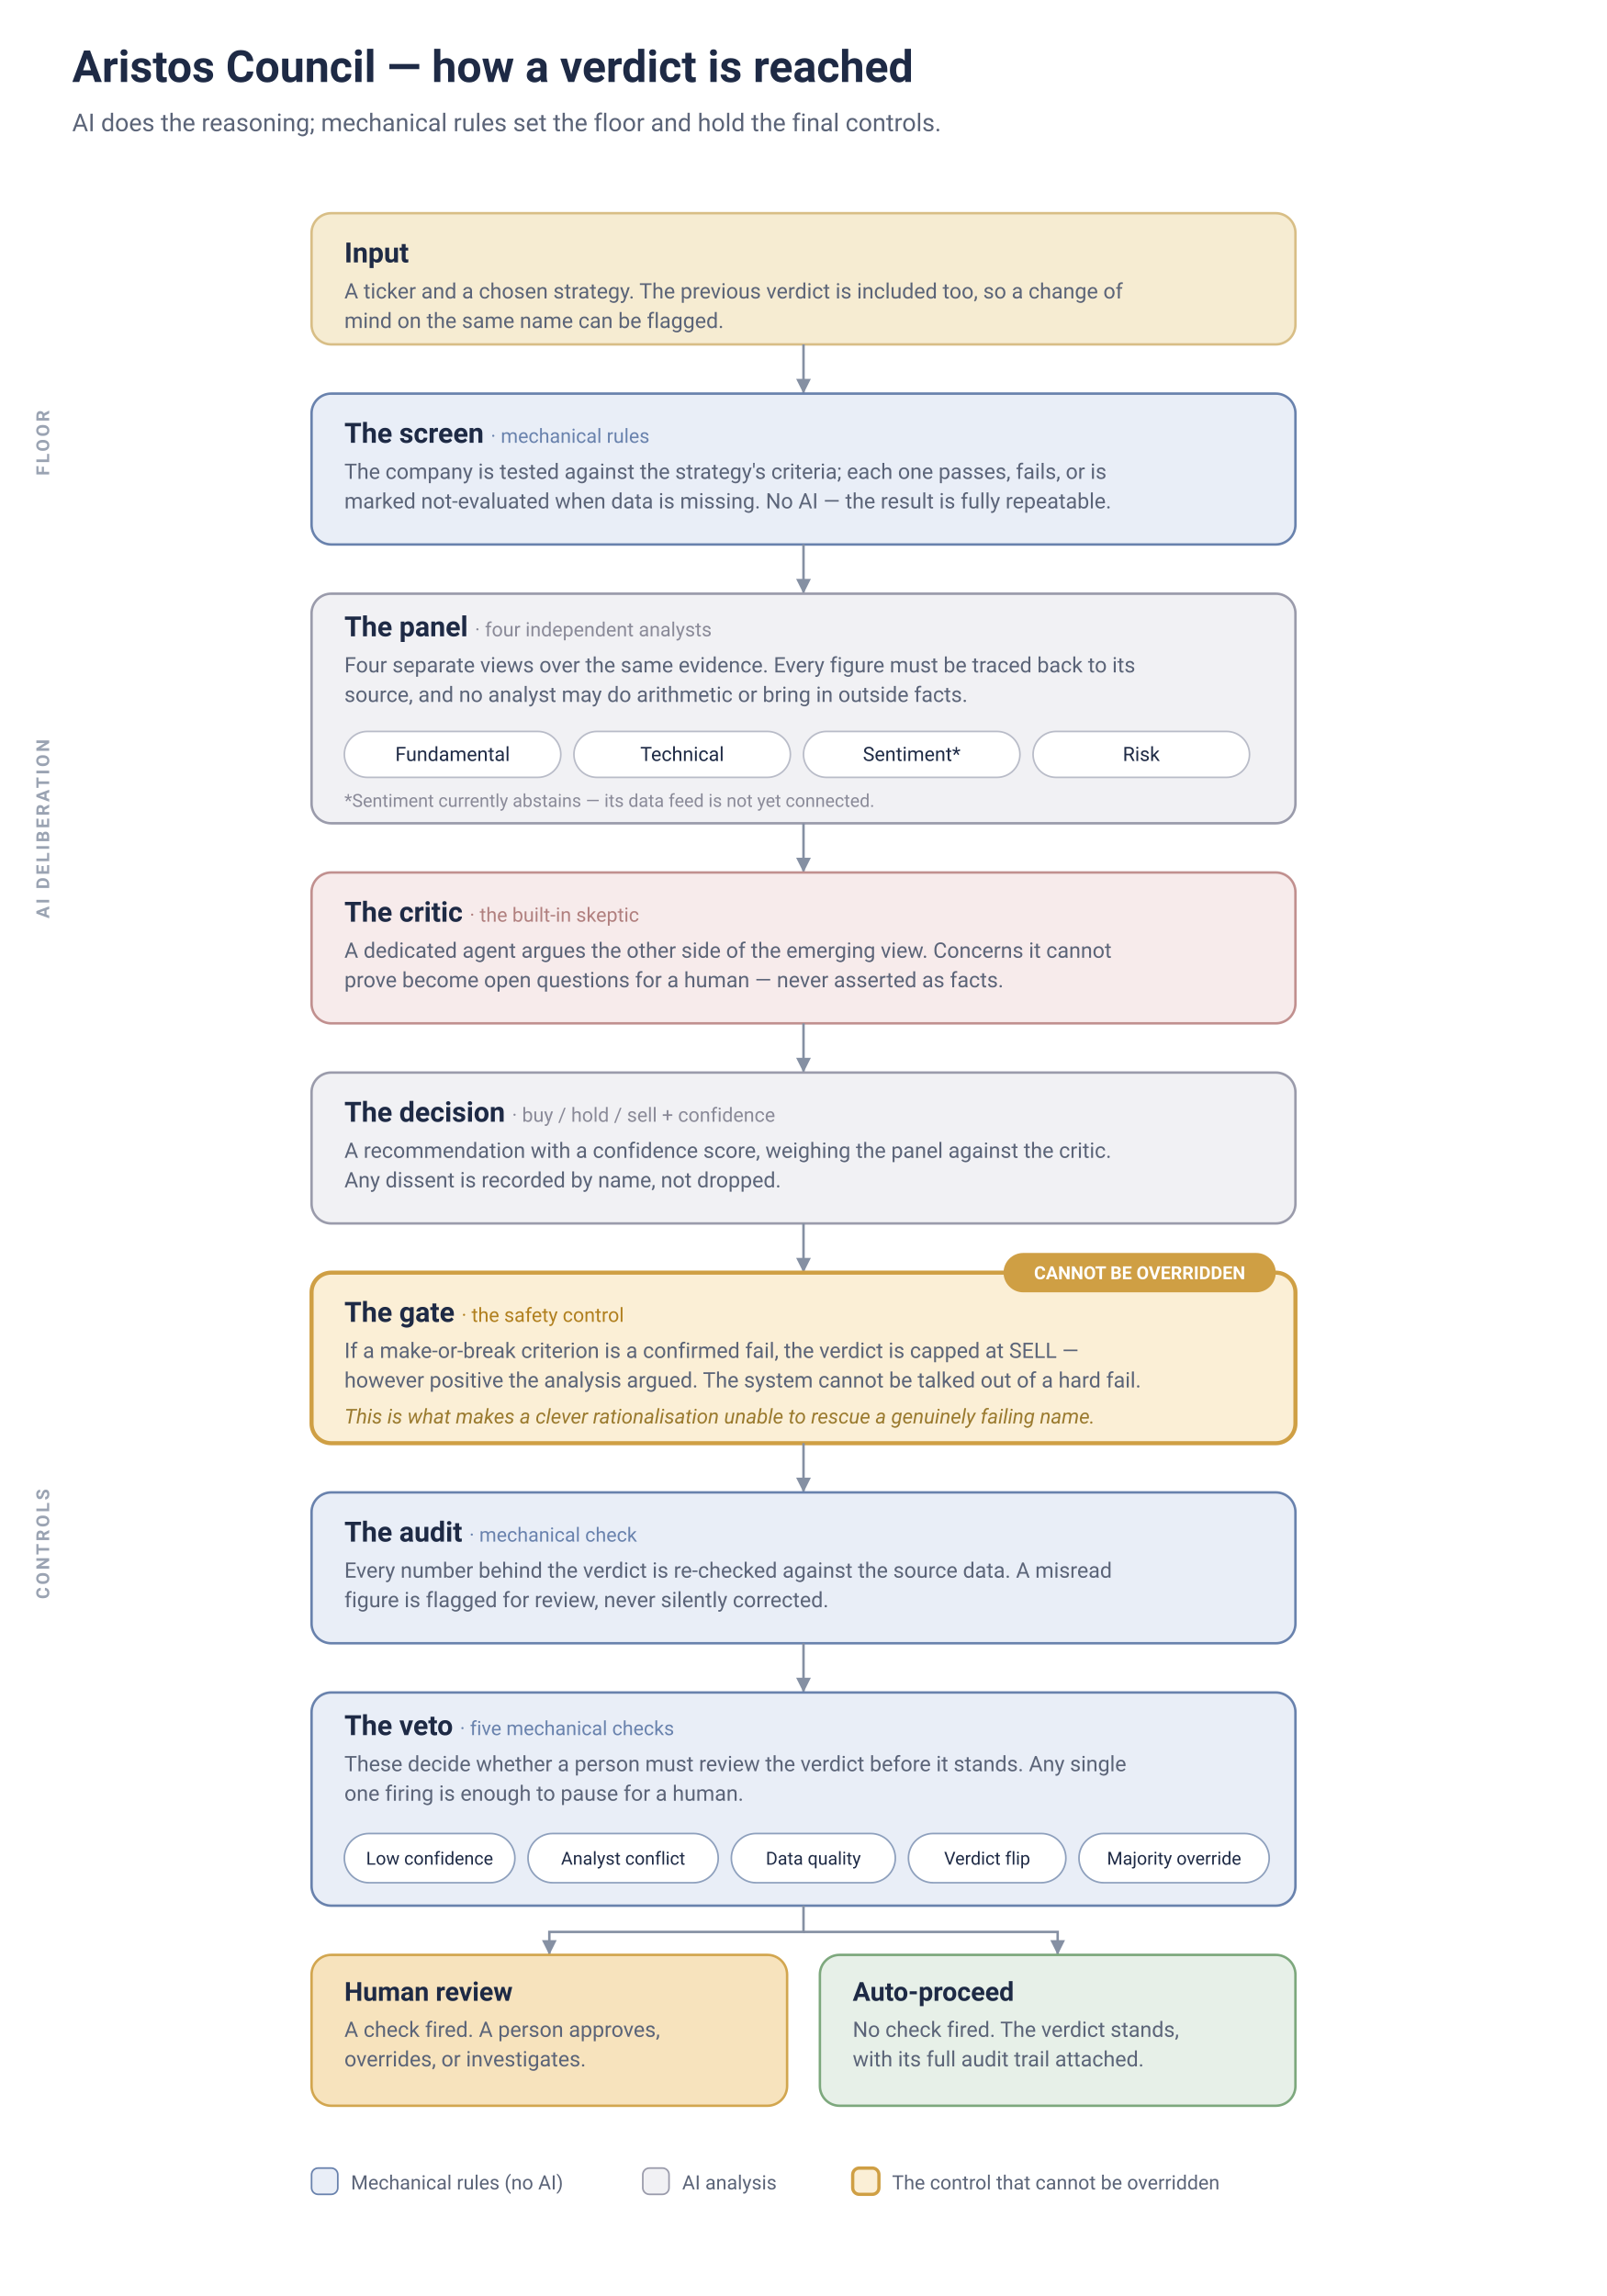
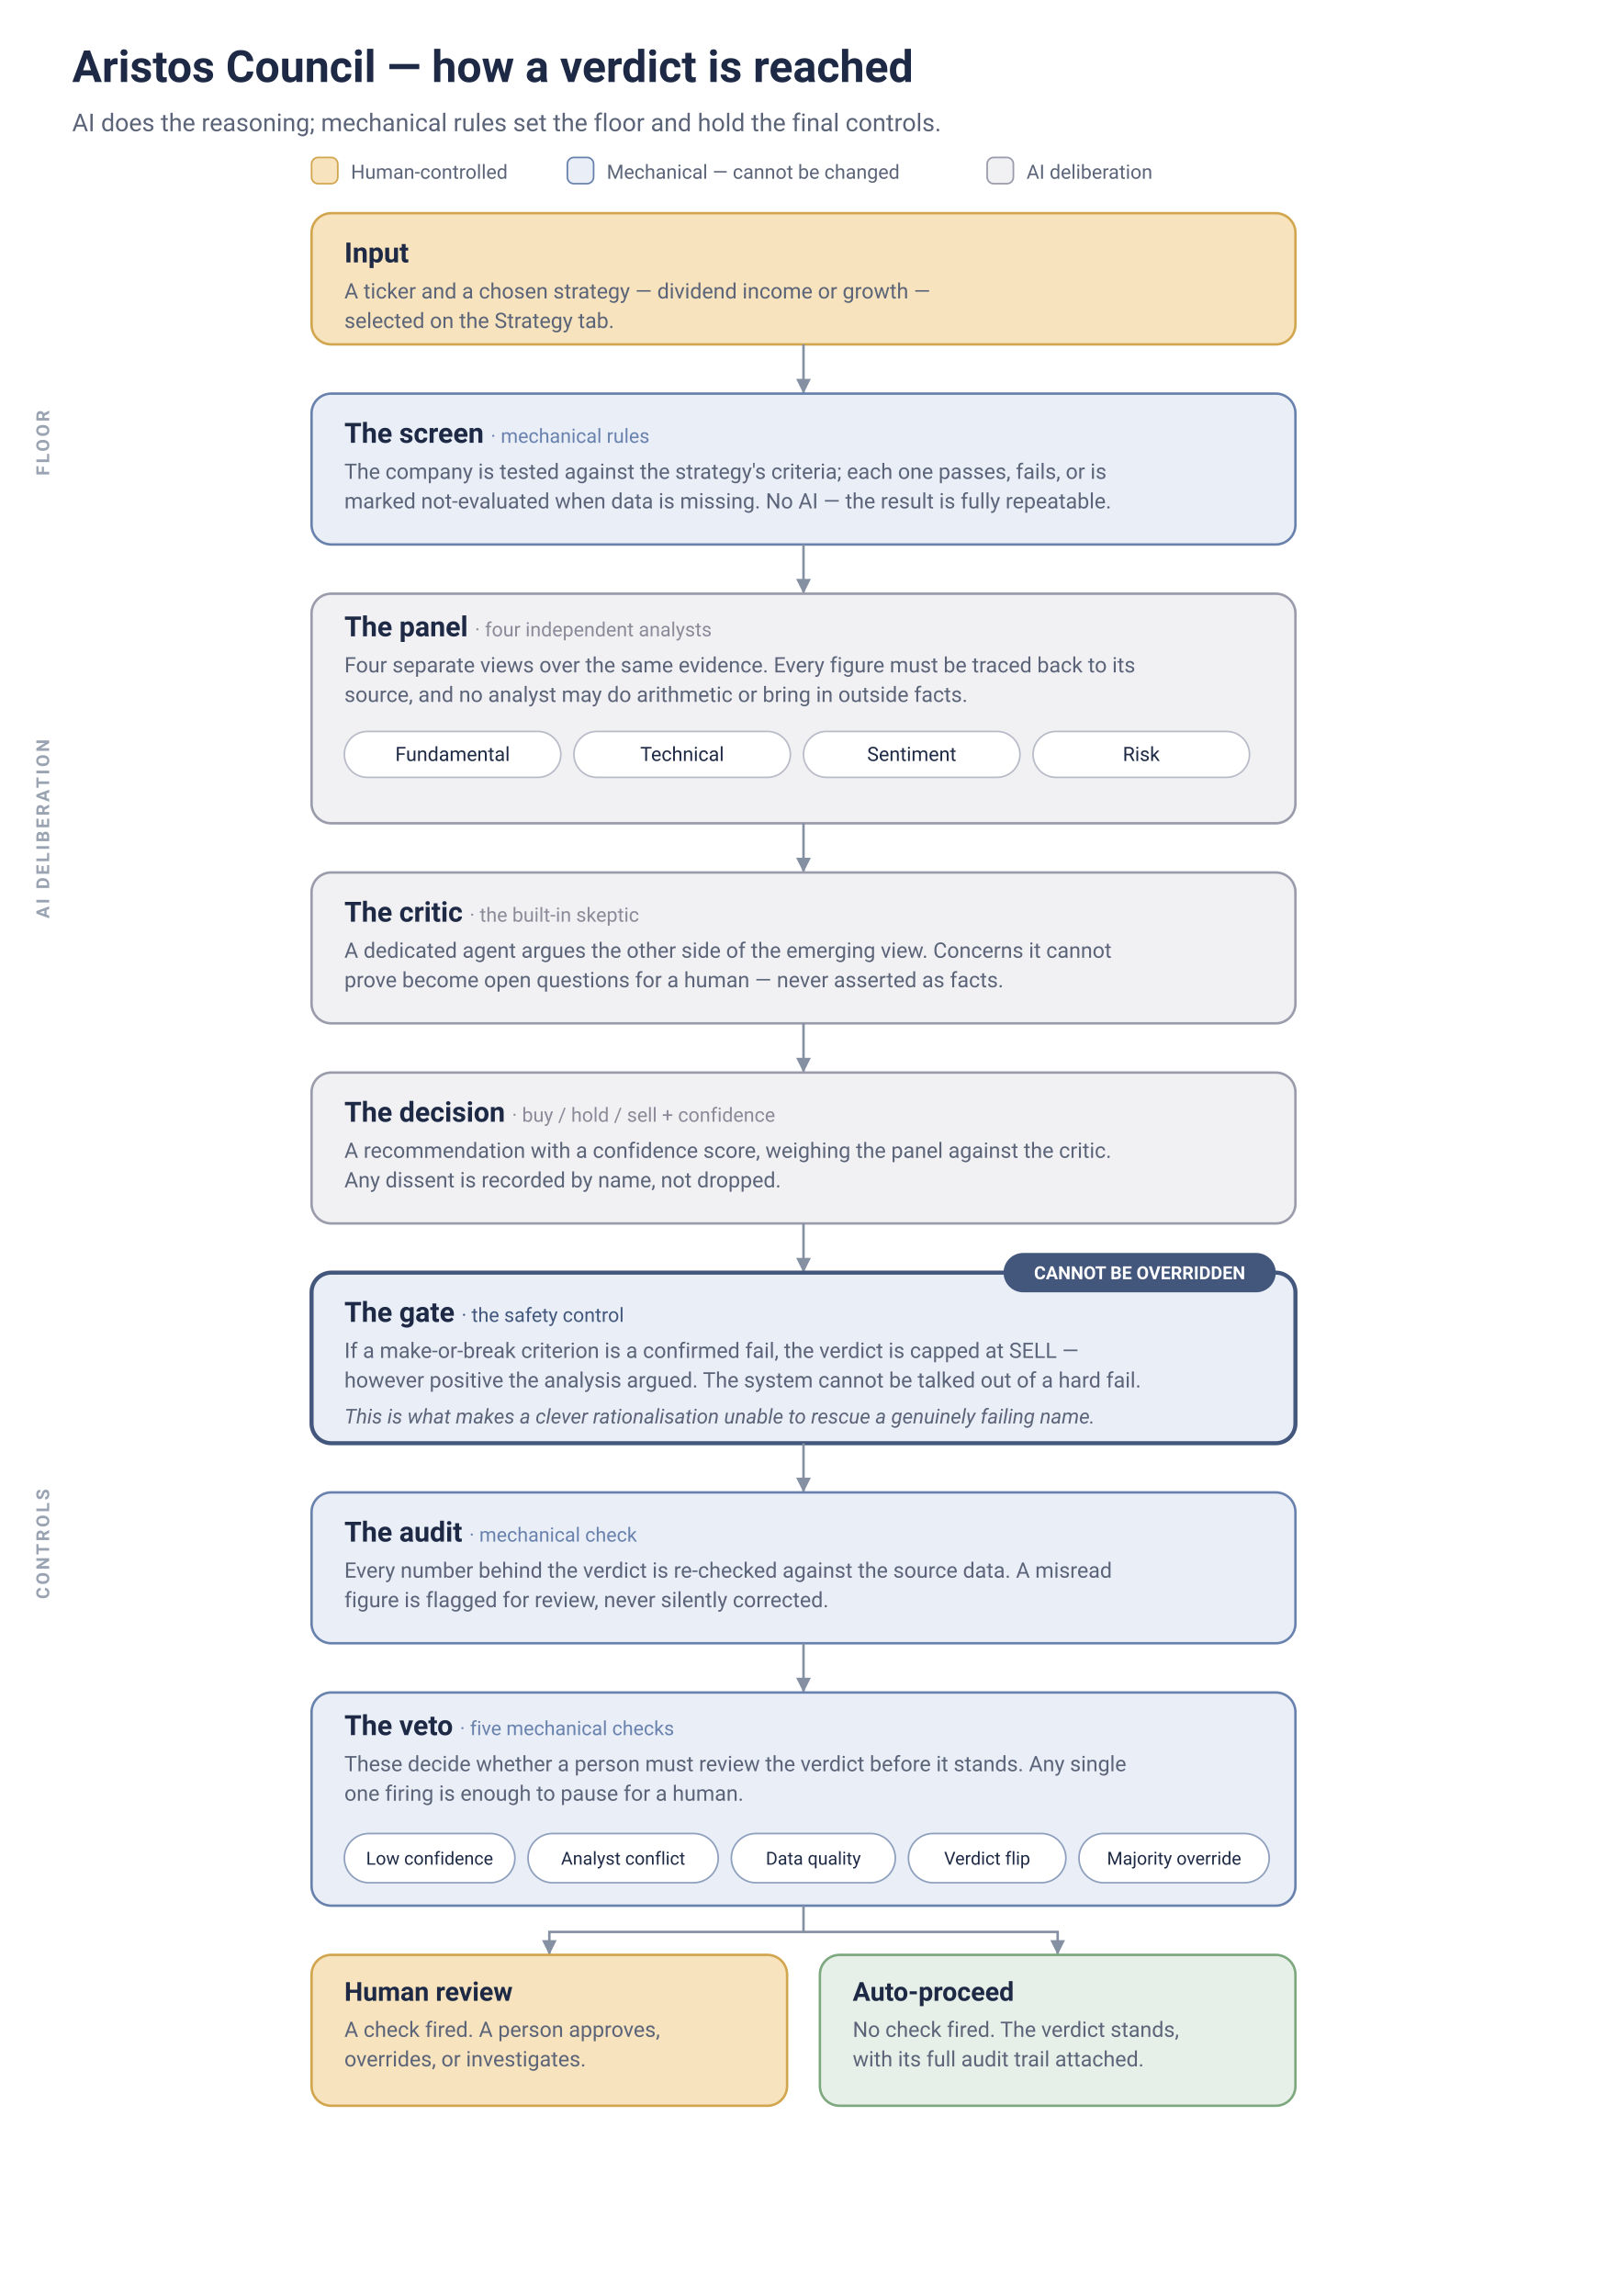
<svg xmlns="http://www.w3.org/2000/svg" viewBox="0 0 980 1400" font-family="-apple-system, 'Segoe UI', Roboto, Helvetica, Arial, sans-serif">
  <defs>
    <marker id="arrow" markerWidth="10" markerHeight="10" refX="6" refY="3" orient="auto" markerUnits="strokeWidth">
      <path d="M0,0 L6,3 L0,6 Z" fill="#8590a3" />
    </marker>
  </defs>
  <rect x="0" y="0" width="980" height="1400" fill="#ffffff" />
  <text x="44" y="50" font-size="27" font-weight="700" fill="#1e2a45">Aristos Council — how a verdict is reached</text>
  <text x="44" y="80" font-size="15" fill="#5b6478">AI does the reasoning; mechanical rules set the floor and hold the final controls.</text>
  <text x="30" y="290" font-size="11" font-weight="700" fill="#9aa3b2" letter-spacing="1.5" transform="rotate(-90 30 290)">FLOOR</text>
  <text x="30" y="560" font-size="11" font-weight="700" fill="#9aa3b2" letter-spacing="1.5" transform="rotate(-90 30 560)">AI DELIBERATION</text>
  <text x="30" y="975" font-size="11" font-weight="700" fill="#9aa3b2" letter-spacing="1.5" transform="rotate(-90 30 975)">CONTROLS</text>
-   <rect x="190" y="130" width="600" height="80" rx="12" fill="#f6ecd2" stroke="#d8be86" stroke-width="1.5" />
+   <rect x="190" y="130" width="600" height="80" rx="12" fill="#f7e3bd" stroke="#d2a64f" stroke-width="1.5" />
  <text x="210" y="160" font-size="17" font-weight="700" fill="#1e2a45">Input</text>
-   <text x="210" y="182" font-size="13" fill="#5b6478">A ticker and a chosen strategy. The previous verdict is included too, so a change of</text>
-   <text x="210" y="200" font-size="13" fill="#5b6478">mind on the same name can be flagged.</text>
+   <text x="210" y="182" font-size="13" fill="#5b6478">A ticker and a chosen strategy — dividend income or growth —</text>
+   <text x="210" y="200" font-size="13" fill="#5b6478">selected on the Strategy tab.</text>
  <line x1="490" y1="210" x2="490" y2="240" stroke="#8590a3" stroke-width="1.5" marker-end="url(#arrow)" />
  <rect x="190" y="240" width="600" height="92" rx="12" fill="#e9eef7" stroke="#6982ad" stroke-width="1.5" />
  <text x="210" y="270" font-size="17" font-weight="700" fill="#1e2a45">The screen <tspan font-size="12" font-weight="400" fill="#6982ad">· mechanical rules</tspan>
  </text>
  <text x="210" y="292" font-size="13" fill="#5b6478">The company is tested against the strategy's criteria; each one passes, fails, or is</text>
  <text x="210" y="310" font-size="13" fill="#5b6478">marked not-evaluated when data is missing. No AI — the result is fully repeatable.</text>
  <line x1="490" y1="332" x2="490" y2="362" stroke="#8590a3" stroke-width="1.5" marker-end="url(#arrow)" />
  <rect x="190" y="362" width="600" height="140" rx="12" fill="#f1f1f4" stroke="#9a9bab" stroke-width="1.5" />
  <text x="210" y="388" font-size="17" font-weight="700" fill="#1e2a45">The panel <tspan font-size="12" font-weight="400" fill="#8a8a98">· four independent analysts</tspan>
  </text>
  <text x="210" y="410" font-size="13" fill="#5b6478">Four separate views over the same evidence. Every figure must be traced back to its</text>
  <text x="210" y="428" font-size="13" fill="#5b6478">source, and no analyst may do arithmetic or bring in outside facts.</text>
  <rect x="210" y="446" width="132" height="28" rx="14" fill="#ffffff" stroke="#b9bcc8" />
  <text x="276" y="464" font-size="12" fill="#1e2a45" text-anchor="middle">Fundamental</text>
  <rect x="350" y="446" width="132" height="28" rx="14" fill="#ffffff" stroke="#b9bcc8" />
  <text x="416" y="464" font-size="12" fill="#1e2a45" text-anchor="middle">Technical</text>
  <rect x="490" y="446" width="132" height="28" rx="14" fill="#ffffff" stroke="#b9bcc8" />
-   <text x="556" y="464" font-size="12" fill="#1e2a45" text-anchor="middle">Sentiment*</text>
+   <text x="556" y="464" font-size="12" fill="#1e2a45" text-anchor="middle">Sentiment</text>
  <rect x="630" y="446" width="132" height="28" rx="14" fill="#ffffff" stroke="#b9bcc8" />
  <text x="696" y="464" font-size="12" fill="#1e2a45" text-anchor="middle">Risk</text>
-   <text x="210" y="492" font-size="11" fill="#8a8a98">*Sentiment currently abstains — its data feed is not yet connected.</text>
  <line x1="490" y1="502" x2="490" y2="532" stroke="#8590a3" stroke-width="1.5" marker-end="url(#arrow)" />
-   <rect x="190" y="532" width="600" height="92" rx="12" fill="#f7ebeb" stroke="#c1908f" stroke-width="1.5" />
-   <text x="210" y="562" font-size="17" font-weight="700" fill="#1e2a45">The critic <tspan font-size="12" font-weight="400" fill="#b07f7e">· the built-in skeptic</tspan>
+   <rect x="190" y="532" width="600" height="92" rx="12" fill="#f1f1f4" stroke="#9a9bab" stroke-width="1.5" />
+   <text x="210" y="562" font-size="17" font-weight="700" fill="#1e2a45">The critic <tspan font-size="12" font-weight="400" fill="#8a8a98">· the built-in skeptic</tspan>
  </text>
  <text x="210" y="584" font-size="13" fill="#5b6478">A dedicated agent argues the other side of the emerging view. Concerns it cannot</text>
  <text x="210" y="602" font-size="13" fill="#5b6478">prove become open questions for a human — never asserted as facts.</text>
  <line x1="490" y1="624" x2="490" y2="654" stroke="#8590a3" stroke-width="1.5" marker-end="url(#arrow)" />
  <rect x="190" y="654" width="600" height="92" rx="12" fill="#f1f1f4" stroke="#9a9bab" stroke-width="1.5" />
  <text x="210" y="684" font-size="17" font-weight="700" fill="#1e2a45">The decision <tspan font-size="12" font-weight="400" fill="#8a8a98">· buy / hold / sell + confidence</tspan>
  </text>
  <text x="210" y="706" font-size="13" fill="#5b6478">A recommendation with a confidence score, weighing the panel against the critic.</text>
  <text x="210" y="724" font-size="13" fill="#5b6478">Any dissent is recorded by name, not dropped.</text>
  <line x1="490" y1="746" x2="490" y2="776" stroke="#8590a3" stroke-width="1.5" marker-end="url(#arrow)" />
-   <rect x="190" y="776" width="600" height="104" rx="12" fill="#fbefd6" stroke="#cf9f44" stroke-width="2.5" />
-   <rect x="612" y="764" width="166" height="24" rx="12" fill="#cf9f44" />
+   <rect x="190" y="776" width="600" height="104" rx="12" fill="#e9eef7" stroke="#43577d" stroke-width="2.5" />
+   <rect x="612" y="764" width="166" height="24" rx="12" fill="#43577d" />
  <text x="695" y="780" font-size="11" font-weight="700" fill="#ffffff" text-anchor="middle">CANNOT BE OVERRIDDEN</text>
-   <text x="210" y="806" font-size="17" font-weight="700" fill="#1e2a45">The gate <tspan font-size="12" font-weight="400" fill="#b07f1e">· the safety control</tspan>
+   <text x="210" y="806" font-size="17" font-weight="700" fill="#1e2a45">The gate <tspan font-size="12" font-weight="400" fill="#43577d">· the safety control</tspan>
  </text>
  <text x="210" y="828" font-size="13" fill="#5b6478">If a make-or-break criterion is a confirmed fail, the verdict is capped at SELL —</text>
  <text x="210" y="846" font-size="13" fill="#5b6478">however positive the analysis argued. The system cannot be talked out of a hard fail.</text>
-   <text x="210" y="868" font-size="12.5" font-style="italic" fill="#9a7a2e">This is what makes a clever rationalisation unable to rescue a genuinely failing name.</text>
+   <text x="210" y="868" font-size="12.5" font-style="italic" fill="#5b6478">This is what makes a clever rationalisation unable to rescue a genuinely failing name.</text>
  <line x1="490" y1="880" x2="490" y2="910" stroke="#8590a3" stroke-width="1.5" marker-end="url(#arrow)" />
  <rect x="190" y="910" width="600" height="92" rx="12" fill="#e9eef7" stroke="#6982ad" stroke-width="1.5" />
  <text x="210" y="940" font-size="17" font-weight="700" fill="#1e2a45">The audit <tspan font-size="12" font-weight="400" fill="#6982ad">· mechanical check</tspan>
  </text>
  <text x="210" y="962" font-size="13" fill="#5b6478">Every number behind the verdict is re-checked against the source data. A misread</text>
  <text x="210" y="980" font-size="13" fill="#5b6478">figure is flagged for review, never silently corrected.</text>
  <line x1="490" y1="1002" x2="490" y2="1032" stroke="#8590a3" stroke-width="1.5" marker-end="url(#arrow)" />
  <rect x="190" y="1032" width="600" height="130" rx="12" fill="#e9eef7" stroke="#6982ad" stroke-width="1.5" />
  <text x="210" y="1058" font-size="17" font-weight="700" fill="#1e2a45">The veto <tspan font-size="12" font-weight="400" fill="#6982ad">· five mechanical checks</tspan>
  </text>
  <text x="210" y="1080" font-size="13" fill="#5b6478">These decide whether a person must review the verdict before it stands. Any single</text>
  <text x="210" y="1098" font-size="13" fill="#5b6478">one firing is enough to pause for a human.</text>
  <rect x="210" y="1118" width="104" height="30" rx="15" fill="#ffffff" stroke="#8ea0bd" />
  <text x="262" y="1137" font-size="11" fill="#1e2a45" text-anchor="middle">Low confidence</text>
  <rect x="322" y="1118" width="116" height="30" rx="15" fill="#ffffff" stroke="#8ea0bd" />
  <text x="380" y="1137" font-size="11" fill="#1e2a45" text-anchor="middle">Analyst conflict</text>
  <rect x="446" y="1118" width="100" height="30" rx="15" fill="#ffffff" stroke="#8ea0bd" />
  <text x="496" y="1137" font-size="11" fill="#1e2a45" text-anchor="middle">Data quality</text>
  <rect x="554" y="1118" width="96" height="30" rx="15" fill="#ffffff" stroke="#8ea0bd" />
  <text x="602" y="1137" font-size="11" fill="#1e2a45" text-anchor="middle">Verdict flip</text>
  <rect x="658" y="1118" width="116" height="30" rx="15" fill="#ffffff" stroke="#8ea0bd" />
  <text x="716" y="1137" font-size="11" fill="#1e2a45" text-anchor="middle">Majority override</text>
  <path d="M490,1162 L490,1178 L335,1178 L335,1192" fill="none" stroke="#8590a3" stroke-width="1.5" marker-end="url(#arrow)" />
  <path d="M490,1178 L645,1178 L645,1192" fill="none" stroke="#8590a3" stroke-width="1.5" marker-end="url(#arrow)" />
  <rect x="190" y="1192" width="290" height="92" rx="12" fill="#f7e3bd" stroke="#d2a64f" stroke-width="1.5" />
  <text x="210" y="1220" font-size="16" font-weight="700" fill="#1e2a45">Human review</text>
  <text x="210" y="1242" font-size="13" fill="#5b6478">A check fired. A person approves,</text>
  <text x="210" y="1260" font-size="13" fill="#5b6478">overrides, or investigates.</text>
  <rect x="500" y="1192" width="290" height="92" rx="12" fill="#e7f0e8" stroke="#7da87d" stroke-width="1.5" />
  <text x="520" y="1220" font-size="16" font-weight="700" fill="#1e2a45">Auto-proceed</text>
  <text x="520" y="1242" font-size="13" fill="#5b6478">No check fired. The verdict stands,</text>
  <text x="520" y="1260" font-size="13" fill="#5b6478">with its full audit trail attached.</text>
-   <rect x="190" y="1322" width="16" height="16" rx="4" fill="#e9eef7" stroke="#6982ad" />
-   <text x="214" y="1335" font-size="12" fill="#5b6478">Mechanical rules (no AI)</text>
-   <rect x="392" y="1322" width="16" height="16" rx="4" fill="#f1f1f4" stroke="#9a9bab" />
-   <text x="416" y="1335" font-size="12" fill="#5b6478">AI analysis</text>
-   <rect x="520" y="1322" width="16" height="16" rx="4" fill="#fbefd6" stroke="#cf9f44" stroke-width="2" />
-   <text x="544" y="1335" font-size="12" fill="#5b6478">The control that cannot be overridden</text>
+   <rect x="190" y="96" width="16" height="16" rx="4" fill="#f7e3bd" stroke="#d2a64f" />
+   <text x="214" y="109" font-size="12" fill="#5b6478">Human-controlled</text>
+   <rect x="346" y="96" width="16" height="16" rx="4" fill="#e9eef7" stroke="#6982ad" />
+   <text x="370" y="109" font-size="12" fill="#5b6478">Mechanical — cannot be changed</text>
+   <rect x="602" y="96" width="16" height="16" rx="4" fill="#f1f1f4" stroke="#9a9bab" />
+   <text x="626" y="109" font-size="12" fill="#5b6478">AI deliberation</text>
</svg>
